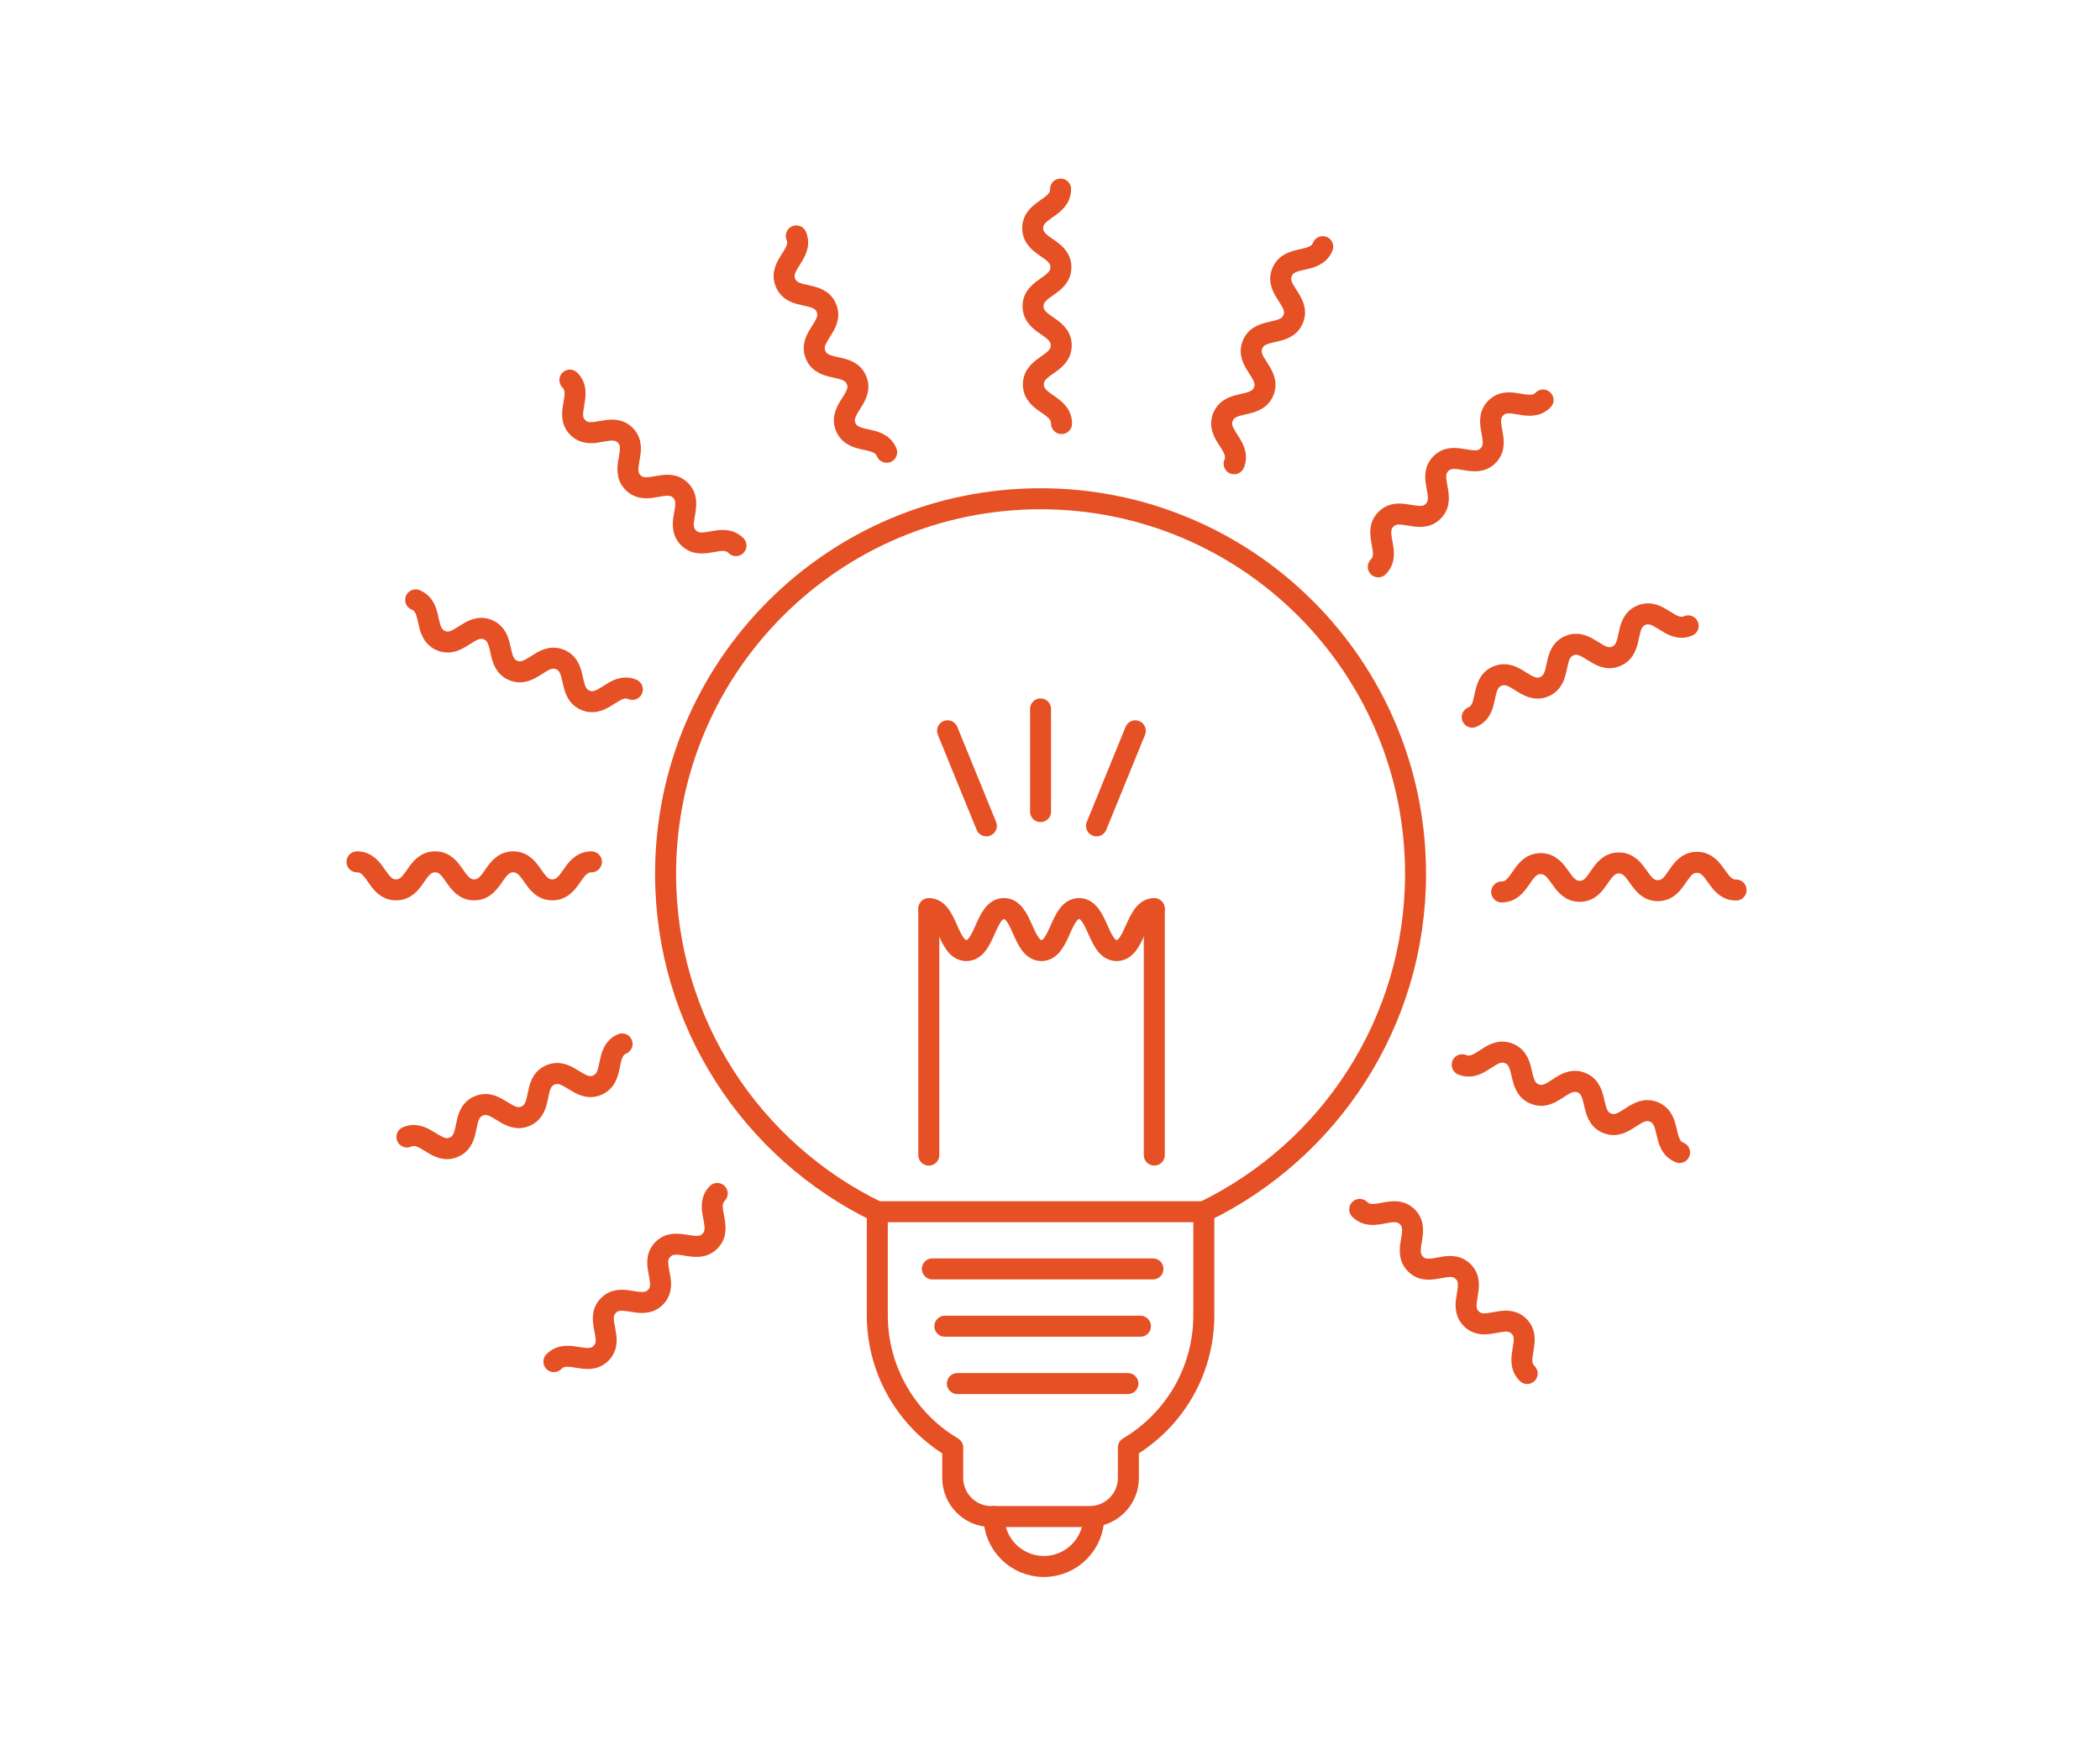
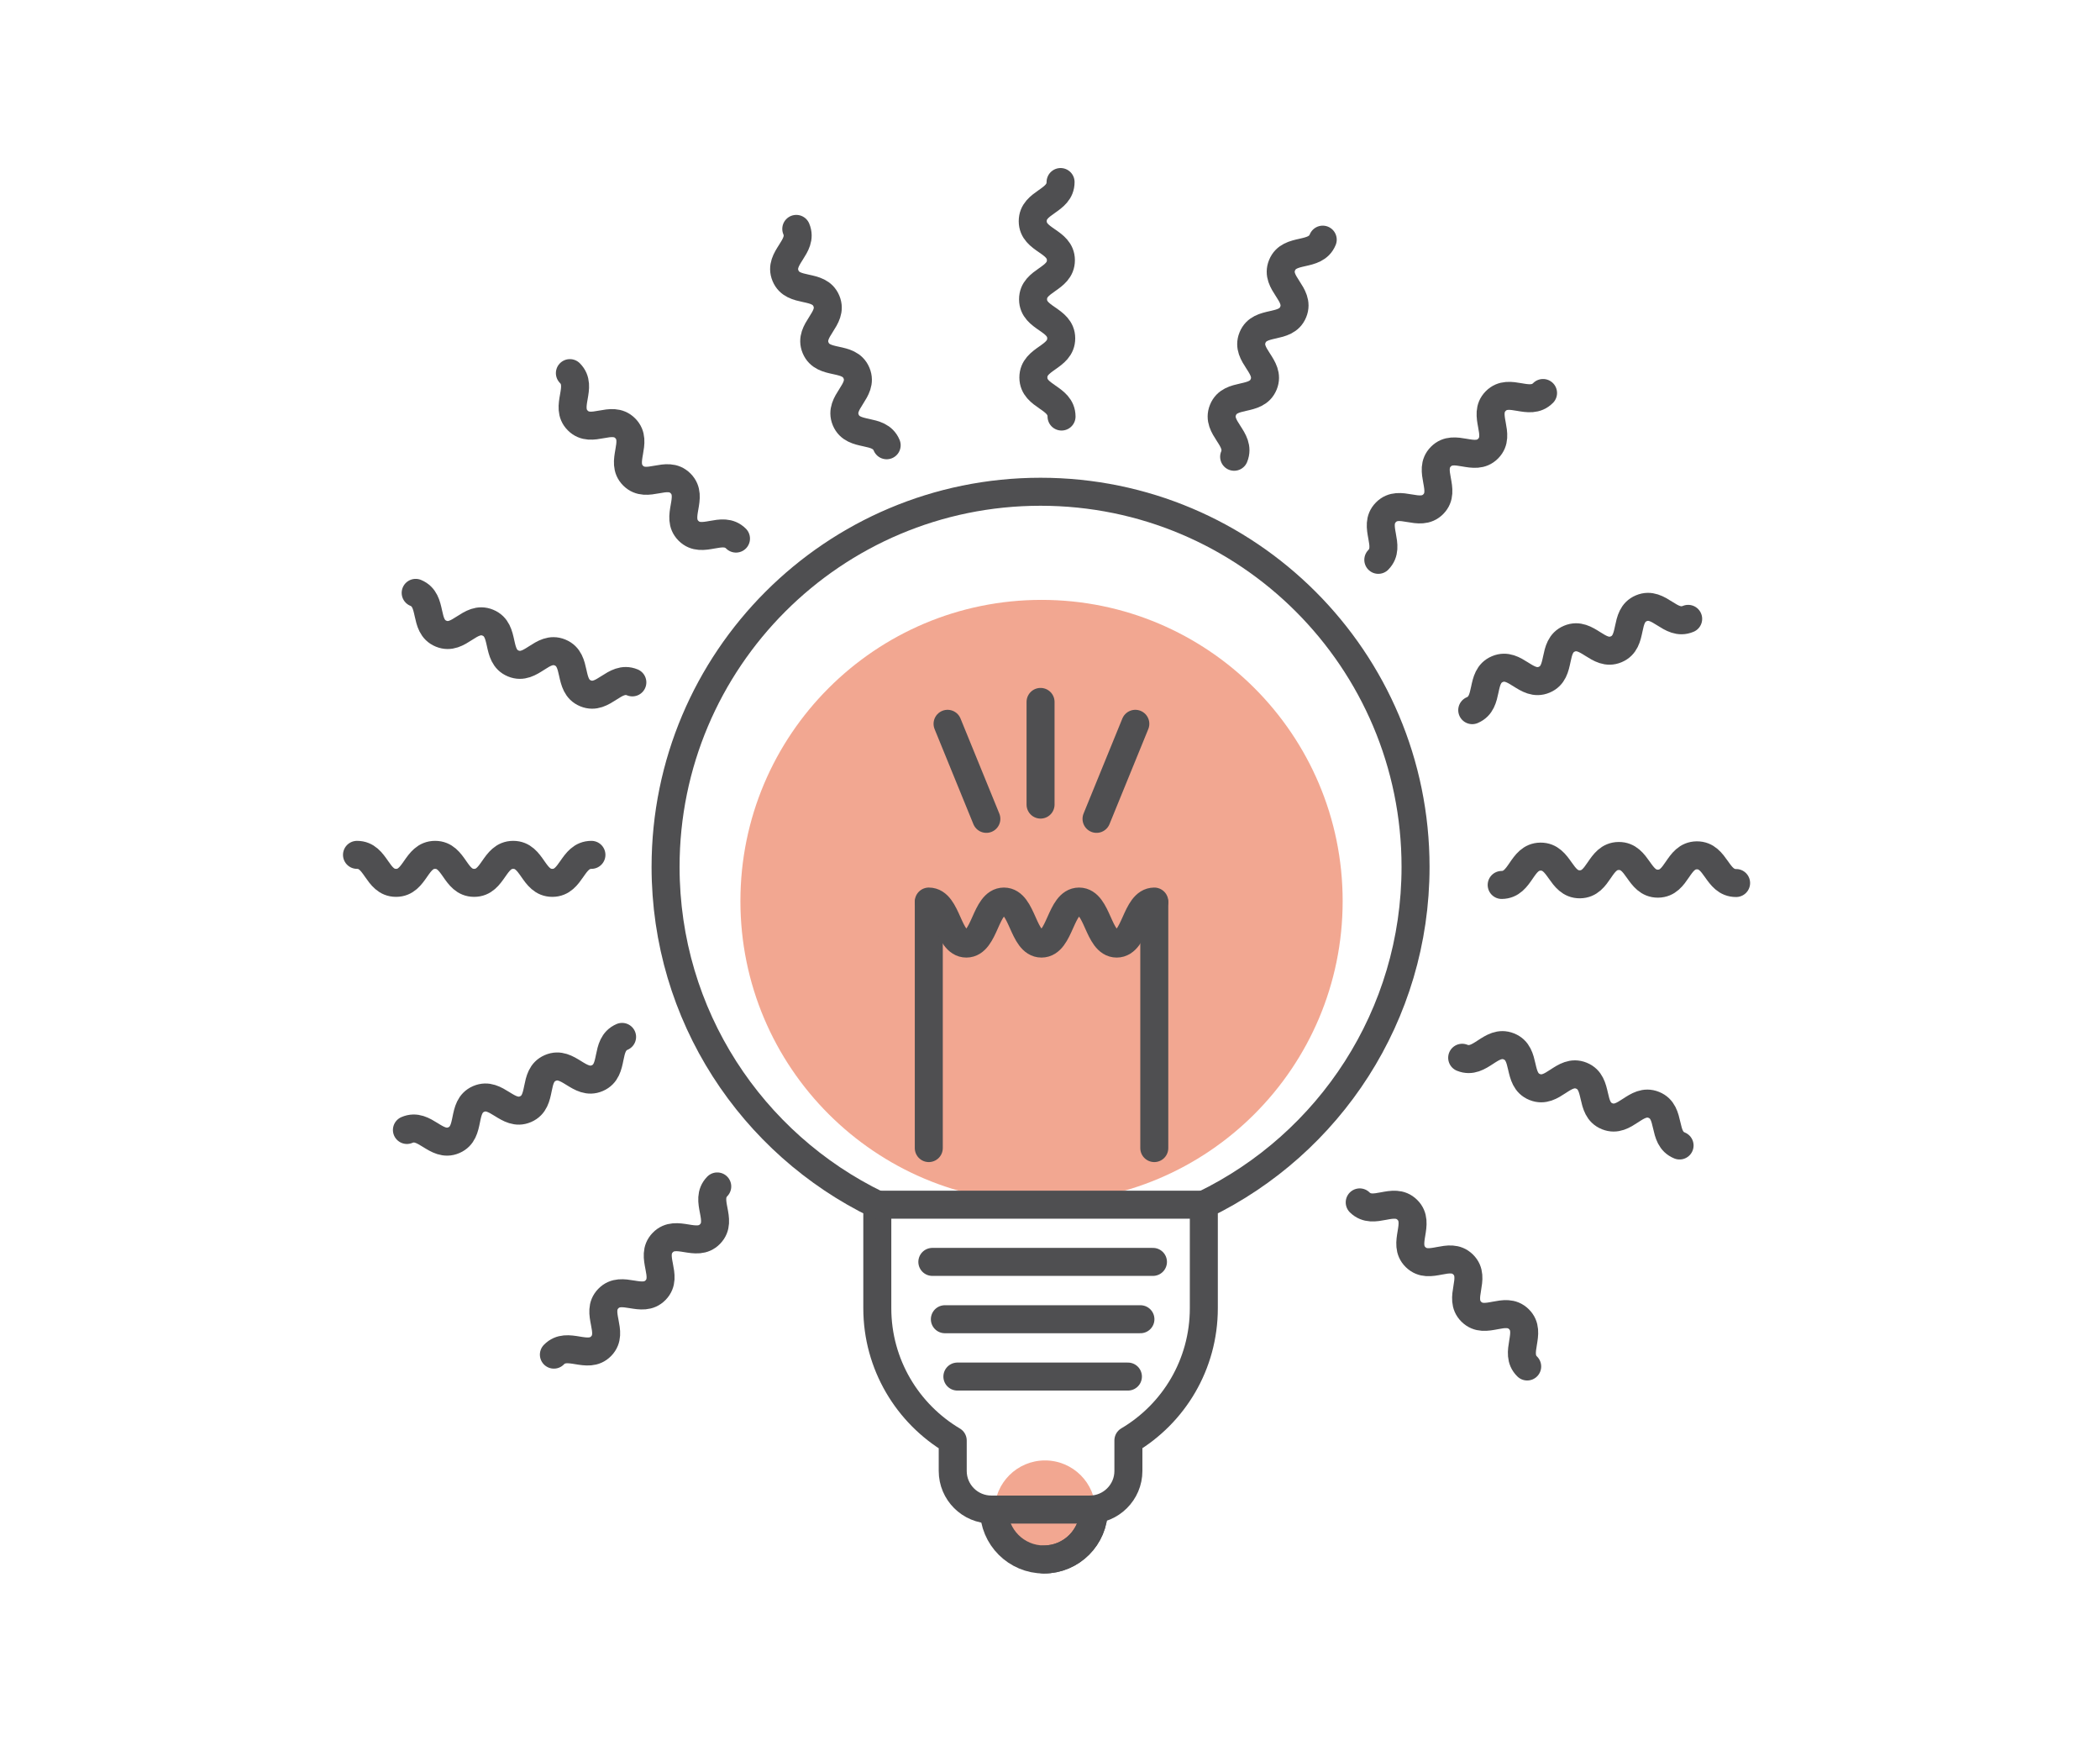
<svg xmlns="http://www.w3.org/2000/svg" width="300px" height="250px" viewBox="0 0 300 250" version="1.1">
-   <g id="Illustrations-/-Idée" stroke="none" stroke-width="1" fill="none" fill-rule="evenodd" stroke-linecap="round" stroke-linejoin="round">
-     <g id="Group-51" transform="translate(51, 27)" stroke="#E65025" stroke-width="3">
-       <path d="M151.221,97.811 C151.221,119.049 138.877,137.393 120.975,146.059 L120.975,160.839 C120.975,168.882 116.658,175.912 110.2,179.722 L110.2,184.088 C110.2,187.129 107.715,189.597 104.674,189.597 L90.629,189.597 C87.573,189.597 85.104,187.129 85.104,184.088 L85.104,179.738 C78.661,175.912 74.329,168.882 74.329,160.839 L74.329,146.059 C56.426,137.393 44.082,119.049 44.082,97.811 C44.082,68.218 68.067,44.233 97.644,44.233 C127.237,44.233 151.221,68.218 151.221,97.811 Z" id="Stroke-1" />
-       <line x1="82.192" y1="154.226" x2="113.708" y2="154.226" id="Stroke-3" />
-       <line x1="83.981" y1="162.413" x2="111.918" y2="162.413" id="Stroke-5" />
-       <line x1="85.769" y1="170.602" x2="110.13" y2="170.602" id="Stroke-7" />
-       <line x1="81.684" y1="137.968" x2="81.684" y2="102.969" id="Stroke-9" />
-       <line x1="113.898" y1="102.969" x2="113.898" y2="137.968" id="Stroke-11" />
-       <path d="M81.684,102.762 C84.368,102.762 84.368,108.762 87.05,108.762 C89.735,108.762 89.735,102.762 92.418,102.762 C95.101,102.762 95.101,108.762 97.783,108.762 C100.468,108.762 100.468,102.762 103.153,102.762 C105.839,102.762 105.839,108.762 108.526,108.762 C111.212,108.762 111.212,102.762 113.899,102.762" id="Stroke-13" />
-       <line x1="74.329" y1="146.058" x2="120.975" y2="146.058" id="Stroke-15" />
-       <path d="M-6.66133815e-15,96.091 C2.789,96.091 2.789,100.091 5.579,100.091 C8.369,100.091 8.369,96.091 11.159,96.091 C13.947,96.091 13.947,100.091 16.736,100.091 C19.527,100.091 19.527,96.091 22.318,96.091 C25.111,96.091 25.111,100.091 27.904,100.091 C30.697,100.091 30.697,96.091 33.49,96.091" id="Stroke-17" />
-       <path d="M8.382,58.674 C10.96,59.739 9.433,63.436 12.011,64.501 C14.59,65.566 16.117,61.869 18.695,62.934 C21.274,63.998 19.746,67.695 22.323,68.76 C24.903,69.825 26.431,66.128 29.01,67.194 C31.592,68.26 30.065,71.957 32.646,73.023 C35.228,74.089 36.754,70.392 39.336,71.458" id="Stroke-19" />
-       <path d="M30.412,27.29 C32.389,29.259 29.565,32.093 31.542,34.06 C33.518,36.029 36.341,33.194 38.316,35.163 C40.293,37.13 37.471,39.965 39.446,41.932 C41.423,43.901 44.246,41.066 46.223,43.035 C48.202,45.007 45.38,47.842 47.359,49.812 C49.34,51.785 52.162,48.95 54.141,50.922" id="Stroke-21" />
-       <path d="M62.754,6.692 C63.83,9.266 60.139,10.808 61.215,13.382 C62.29,15.956 65.981,14.414 67.057,16.988 C68.132,19.562 64.441,21.104 65.516,23.677 C66.592,26.252 70.283,24.71 71.358,27.285 C72.436,29.862 68.745,31.404 69.821,33.982 C70.899,36.559 74.589,35.016 75.666,37.593" id="Stroke-23" />
-       <path d="M100.511,0 C100.522,2.79 96.522,2.806 96.533,5.596 C96.545,8.386 100.545,8.369 100.557,11.159 C100.568,13.948 96.568,13.964 96.579,16.753 C96.591,19.544 100.591,19.527 100.603,22.318 C100.614,25.111 96.614,25.128 96.625,27.921 C96.637,30.714 100.637,30.697 100.649,33.49" id="Stroke-25" />
-       <path d="M137.962,8.228 C136.907,10.811 133.204,9.299 132.15,11.881 C131.096,14.464 134.799,15.976 133.744,18.559 C132.691,21.141 128.987,19.629 127.934,22.211 C126.879,24.795 130.582,26.307 129.527,28.891 C128.472,31.477 124.769,29.965 123.713,32.551 C122.657,35.137 126.36,36.648 125.305,39.234" id="Stroke-27" />
-       <path d="M169.436,30.129 C167.476,32.113 164.63,29.302 162.669,31.287 C160.709,33.271 163.556,36.082 161.596,38.066 C159.637,40.05 156.791,37.239 154.832,39.224 C152.87,41.208 155.716,44.019 153.756,46.004 C151.792,47.992 148.946,45.181 146.983,47.169 C145.019,49.157 147.865,51.968 145.901,53.956" id="Stroke-29" />
-       <path d="M190.167,62.386 C187.598,63.472 186.04,59.787 183.471,60.873 C180.901,61.96 182.458,65.644 179.889,66.73 C177.319,67.816 175.763,64.132 173.193,65.218 C170.623,66.304 172.181,69.989 169.609,71.075 C167.037,72.162 165.48,68.478 162.907,69.565 C160.334,70.653 161.892,74.337 159.319,75.425" id="Stroke-31" />
-       <path d="M197.015,100.114 C194.225,100.137 194.193,96.137 191.403,96.16 C188.613,96.183 188.646,100.183 185.856,100.206 C183.068,100.229 183.035,96.229 180.245,96.252 C177.454,96.275 177.488,100.275 174.697,100.299 C171.904,100.321 171.871,96.322 169.078,96.344 C166.286,96.367 166.319,100.367 163.526,100.39" id="Stroke-33" />
-       <path d="M188.94,137.599 C186.354,136.555 187.85,132.846 185.263,131.802 C182.675,130.758 181.179,134.468 178.591,133.424 C176.005,132.381 177.502,128.671 174.916,127.628 C172.328,126.584 170.831,130.293 168.243,129.249 C165.653,128.204 167.149,124.495 164.559,123.451 C161.968,122.406 160.472,126.115 157.882,125.07" id="Stroke-35" />
-       <path d="M167.17,169.164 C165.177,167.212 167.977,164.354 165.983,162.402 C163.991,160.451 161.192,163.309 159.2,161.357 C157.208,159.405 160.008,156.548 158.015,154.597 C156.023,152.644 153.223,155.502 151.231,153.549 C149.234,151.594 152.033,148.736 150.037,146.781 C148.041,144.826 145.242,147.684 143.246,145.727" id="Stroke-37" />
-       <path d="M28.127,167.47 C30.07,165.469 32.939,168.256 34.884,166.256 C36.826,164.255 33.958,161.468 35.901,159.468 C37.845,157.468 40.713,160.255 42.657,158.255 C44.601,156.254 41.731,153.467 43.676,151.466 C45.623,149.462 48.492,152.249 50.439,150.245 C52.386,148.24 49.518,145.453 51.464,143.449" id="Stroke-39" />
-       <path d="M7.131,135.384 C9.692,134.277 11.279,137.948 13.839,136.841 C16.401,135.734 14.813,132.063 17.374,130.955 C19.934,129.848 21.521,133.52 24.08,132.412 C26.643,131.305 25.055,127.634 27.616,126.526 C30.18,125.417 31.768,129.089 34.331,127.98 C36.895,126.871 35.307,123.2 37.87,122.092" id="Stroke-41" />
-       <path d="M105.254,189.597 C105.254,193.535 102.063,196.726 98.125,196.726 C94.188,196.726 90.996,193.535 90.996,189.597" id="Stroke-43" />
-       <line x1="97.651" y1="74.251" x2="97.651" y2="88.912" id="Stroke-45" />
-       <line x1="111.188" y1="77.376" x2="105.647" y2="90.95" id="Stroke-47" />
-       <line x1="84.366" y1="77.376" x2="89.907" y2="90.95" id="Stroke-49" />
-     </g>
+   <g id="Illustrations-/-Idée-2" stroke="none" stroke-width="1" fill="none" fill-rule="evenodd">
+     <path d="M156.499,215.791 C156.499,219.773 153.27,223.002 149.288,223.002 C145.306,223.002 142.077,219.773 142.077,215.791 C142.077,211.809 145.306,208.58 149.288,208.58 C153.27,208.58 156.499,211.809 156.499,215.791" id="Fill-1" class="-fillPrimary" fill-opacity="0.5" fill="#E65025" />
+     <path d="M105.773,128.694 C105.773,104.936 125.033,85.676 148.791,85.676 C172.548,85.676 191.808,104.936 191.808,128.694 C191.808,152.453 172.548,171.712 148.791,171.712 C125.033,171.712 105.773,152.453 105.773,128.694" id="Fill-3" class="-fillPrimary" fill-opacity="0.5" fill="#E65025" />
+     <path d="M202.221,123.811 C202.221,145.049 189.877,163.393 171.975,172.059 L171.975,186.838 C171.975,194.883 167.658,201.914 161.2,205.723 L161.2,210.088 C161.2,213.129 158.715,215.598 155.674,215.598 L141.629,215.598 C138.573,215.598 136.104,213.129 136.104,210.088 L136.104,205.739 C129.661,201.914 125.329,194.883 125.329,186.838 L125.329,172.059 C107.426,163.393 95.082,145.049 95.082,123.811 C95.082,94.218 119.067,70.233 148.644,70.233 C178.237,70.233 202.221,94.218 202.221,123.811 Z" id="Stroke-5" stroke="#4F4F51" stroke-width="4" stroke-linecap="round" stroke-linejoin="round" />
+     <line x1="133.192" y1="180.226" x2="164.708" y2="180.226" id="Stroke-7" stroke="#4F4F51" stroke-width="4" stroke-linecap="round" stroke-linejoin="round" />
+     <line x1="134.981" y1="188.414" x2="162.918" y2="188.414" id="Stroke-9" stroke="#4F4F51" stroke-width="4" stroke-linecap="round" stroke-linejoin="round" />
+     <line x1="136.769" y1="196.602" x2="161.131" y2="196.602" id="Stroke-11" stroke="#4F4F51" stroke-width="4" stroke-linecap="round" stroke-linejoin="round" />
+     <line x1="132.684" y1="163.969" x2="132.684" y2="128.969" id="Stroke-13" stroke="#4F4F51" stroke-width="4" stroke-linecap="round" stroke-linejoin="round" />
+     <line x1="164.898" y1="128.969" x2="164.898" y2="163.969" id="Stroke-15" stroke="#4F4F51" stroke-width="4" stroke-linecap="round" stroke-linejoin="round" />
+     <path d="M132.684,128.762 C135.368,128.762 135.368,134.762 138.05,134.762 C140.735,134.762 140.735,128.762 143.418,128.762 C146.101,128.762 146.101,134.762 148.783,134.762 C151.468,134.762 151.468,128.762 154.153,128.762 C156.839,128.762 156.839,134.762 159.526,134.762 C162.212,134.762 162.212,128.762 164.899,128.762" id="Stroke-17" stroke="#4F4F51" stroke-width="4" stroke-linecap="round" stroke-linejoin="round" />
+     <line x1="125.329" y1="172.059" x2="171.975" y2="172.059" id="Stroke-19" stroke="#4F4F51" stroke-width="4" stroke-linecap="round" stroke-linejoin="round" />
+     <path d="M51,122.091 C53.789,122.091 53.789,126.091 56.579,126.091 C59.369,126.091 59.369,122.091 62.159,122.091 C64.947,122.091 64.947,126.091 67.736,126.091 C70.527,126.091 70.527,122.091 73.318,122.091 C76.111,122.091 76.111,126.091 78.904,126.091 C81.697,126.091 81.697,122.091 84.49,122.091" id="Stroke-21" stroke="#4F4F51" stroke-width="4" stroke-linecap="round" stroke-linejoin="round" />
+     <path d="M59.382,84.674 C61.96,85.738 60.433,89.436 63.011,90.5 C65.59,91.566 67.117,87.868 69.695,88.934 C72.274,89.998 70.746,93.695 73.323,94.76 C75.903,95.825 77.431,92.128 80.01,93.194 C82.592,94.26 81.065,97.957 83.646,99.023 C86.228,100.089 87.754,96.392 90.336,97.458" id="Stroke-23" stroke="#4F4F51" stroke-width="4" stroke-linecap="round" stroke-linejoin="round" />
+     <path d="M81.412,53.29 C83.389,55.258 80.565,58.092 82.542,60.061 C84.518,62.028 87.341,59.194 89.316,61.162 C91.293,63.13 88.471,65.964 90.446,67.933 C92.423,69.9 95.246,67.066 97.223,69.035 C99.202,71.007 96.38,73.841 98.359,75.812 C100.34,77.784 103.162,74.95 105.141,76.922" id="Stroke-25" stroke="#4F4F51" stroke-width="4" stroke-linecap="round" stroke-linejoin="round" />
+     <path d="M113.754,32.692 C114.83,35.265 111.139,36.807 112.215,39.381 C113.29,41.956 116.981,40.414 118.057,42.988 C119.132,45.561 115.441,47.103 116.516,49.676 C117.592,52.252 121.283,50.71 122.358,53.285 C123.436,55.862 119.745,57.404 120.821,59.981 C121.899,62.558 125.589,61.015 126.666,63.592" id="Stroke-27" stroke="#4F4F51" stroke-width="4" stroke-linecap="round" stroke-linejoin="round" />
+     <path d="M151.511,26 C151.522,28.789 147.522,28.806 147.533,31.596 C147.545,34.386 151.545,34.369 151.557,37.159 C151.568,39.947 147.568,39.964 147.579,42.753 C147.591,45.544 151.591,45.527 151.603,48.318 C151.614,51.111 147.614,51.128 147.625,53.921 C147.637,56.714 151.637,56.697 151.649,59.49" id="Stroke-29" stroke="#4F4F51" stroke-width="4" stroke-linecap="round" stroke-linejoin="round" />
+     <path d="M188.962,34.228 C187.907,36.811 184.204,35.299 183.15,37.881 C182.096,40.464 185.799,41.976 184.744,44.56 C183.691,47.141 179.987,45.629 178.934,48.211 C177.879,50.795 181.582,52.307 180.527,54.891 C179.472,57.477 175.769,55.965 174.713,58.551 C173.657,61.137 177.36,62.649 176.305,65.235" id="Stroke-31" stroke="#4F4F51" stroke-width="4" stroke-linecap="round" stroke-linejoin="round" />
+     <path d="M220.436,56.129 C218.476,58.113 215.63,55.303 213.669,57.287 C211.709,59.271 214.556,62.082 212.596,64.066 C210.637,66.05 207.791,63.239 205.832,65.224 C203.87,67.208 206.716,70.019 204.756,72.004 C202.792,73.992 199.946,71.181 197.983,73.169 C196.019,75.157 198.865,77.968 196.901,79.956" id="Stroke-33" stroke="#4F4F51" stroke-width="4" stroke-linecap="round" stroke-linejoin="round" />
+     <path d="M241.167,88.386 C238.598,89.472 237.04,85.787 234.471,86.873 C231.901,87.96 233.458,91.645 230.889,92.731 C228.319,93.817 226.763,90.132 224.193,91.218 C221.623,92.304 223.181,95.989 220.609,97.075 C218.037,98.162 216.48,94.479 213.907,95.566 C211.334,96.654 212.892,100.337 210.319,101.425" id="Stroke-35" stroke="#4F4F51" stroke-width="4" stroke-linecap="round" stroke-linejoin="round" />
+     <path d="M248.015,126.114 C245.225,126.136 245.193,122.136 242.403,122.16 C239.613,122.182 239.646,126.182 236.856,126.206 C234.068,126.228 234.035,122.228 231.245,122.252 C228.454,122.275 228.488,126.274 225.697,126.298 C222.904,126.321 222.871,122.321 220.078,122.343 C217.286,122.367 217.319,126.367 214.526,126.389" id="Stroke-37" stroke="#4F4F51" stroke-width="4" stroke-linecap="round" stroke-linejoin="round" />
+     <path d="M239.94,163.599 C237.354,162.556 238.85,158.846 236.263,157.803 C233.675,156.759 232.179,160.468 229.591,159.424 C227.005,158.381 228.502,154.672 225.916,153.628 C223.328,152.584 221.831,156.294 219.243,155.249 C216.653,154.204 218.149,150.495 215.559,149.451 C212.968,148.406 211.472,152.116 208.882,151.071" id="Stroke-39" stroke="#4F4F51" stroke-width="4" stroke-linecap="round" stroke-linejoin="round" />
+     <path d="M218.17,195.163 C216.177,193.211 218.977,190.353 216.983,188.402 C214.991,186.45 212.192,189.308 210.2,187.356 C208.208,185.404 211.008,182.547 209.015,180.596 C207.023,178.643 204.223,181.501 202.231,179.549 C200.234,177.594 203.033,174.736 201.037,172.78 C199.041,170.825 196.242,173.683 194.246,171.727" id="Stroke-41" stroke="#4F4F51" stroke-width="4" stroke-linecap="round" stroke-linejoin="round" />
+     <path d="M79.127,193.47 C81.07,191.469 83.939,194.256 85.884,192.256 C87.826,190.256 84.958,187.469 86.901,185.468 C88.845,183.468 91.713,186.255 93.657,184.255 C95.601,182.254 92.731,179.467 94.676,177.466 C96.623,175.462 99.492,178.249 101.439,176.245 C103.386,174.241 100.518,171.454 102.464,169.449" id="Stroke-43" stroke="#4F4F51" stroke-width="4" stroke-linecap="round" stroke-linejoin="round" />
+     <path d="M58.131,161.384 C60.692,160.278 62.279,163.948 64.839,162.842 C67.401,161.735 65.813,158.063 68.374,156.955 C70.934,155.849 72.521,159.52 75.08,158.413 C77.643,157.305 76.055,153.634 78.616,152.527 C81.18,151.417 82.768,155.089 85.331,153.981 C87.895,152.872 86.307,149.2 88.87,148.092" id="Stroke-45" stroke="#4F4F51" stroke-width="4" stroke-linecap="round" stroke-linejoin="round" />
+     <path d="M156.254,215.598 C156.254,219.535 153.063,222.727 149.125,222.727 C145.188,222.727 141.996,219.535 141.996,215.598" id="Stroke-47" stroke="#4F4F51" stroke-width="4" stroke-linecap="round" stroke-linejoin="round" />
+     <path d="M156.254,215.598 C156.254,219.535 153.063,222.727 149.125,222.727" id="Stroke-49" stroke="#4F4F51" stroke-width="4" stroke-linecap="round" stroke-linejoin="round" />
+     <line x1="148.651" y1="100.25" x2="148.651" y2="114.912" id="Stroke-51" stroke="#4F4F51" stroke-width="4" stroke-linecap="round" stroke-linejoin="round" />
+     <line x1="162.188" y1="103.376" x2="156.647" y2="116.95" id="Stroke-53" stroke="#4F4F51" stroke-width="4" stroke-linecap="round" stroke-linejoin="round" />
+     <line x1="135.366" y1="103.376" x2="140.907" y2="116.95" id="Stroke-55" stroke="#4F4F51" stroke-width="4" stroke-linecap="round" stroke-linejoin="round" />
  </g>
</svg>
